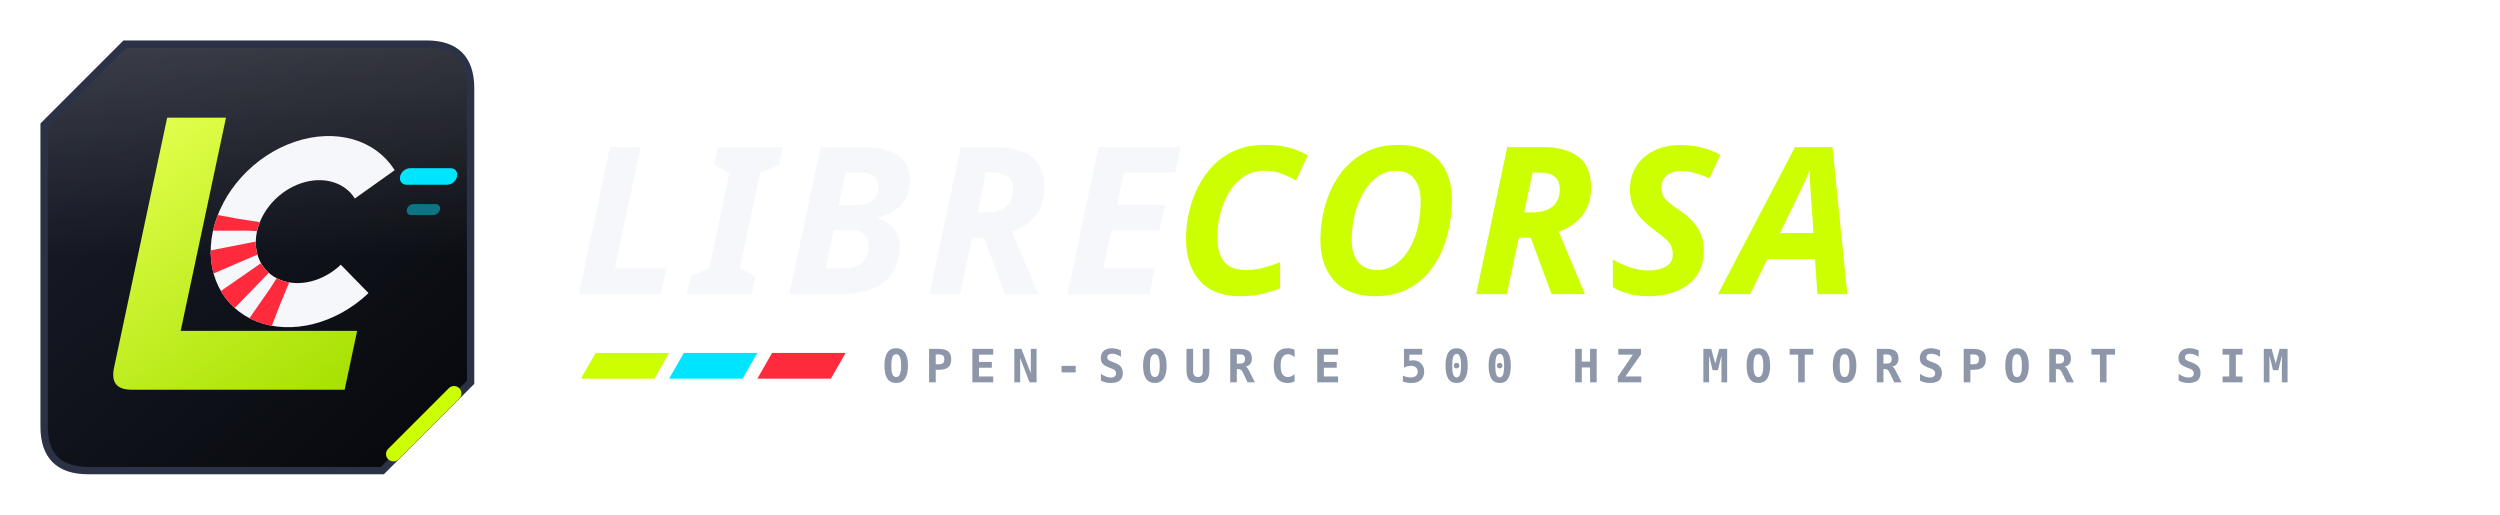
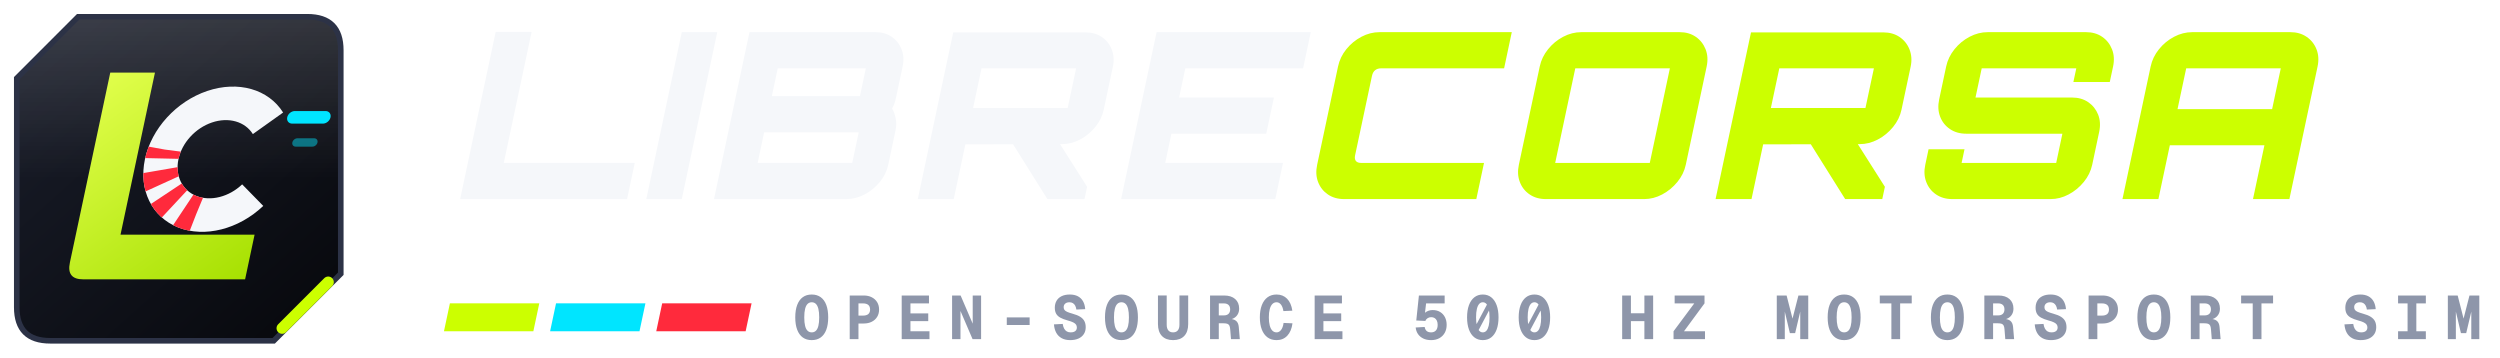
- <svg xmlns="http://www.w3.org/2000/svg" viewBox="0 0 680 140" fill="none">
+ <svg xmlns="http://www.w3.org/2000/svg" viewBox="0 0 895 128" width="895" height="128" fill="none">
  <defs>
-     <linearGradient id="lcb" x1="12" y1="6" x2="116" y2="122" gradientUnits="userSpaceOnUse">
+     <linearGradient id="lcondark-badge" x1="12" y1="6" x2="116" y2="122" gradientUnits="userSpaceOnUse">
      <stop offset="0" stop-color="#1A1E2B" />
      <stop offset="1" stop-color="#07080C" />
    </linearGradient>
-     <linearGradient id="lcv" x1="30" y1="24" x2="96" y2="102" gradientUnits="userSpaceOnUse">
+     <linearGradient id="lcondark-volt" x1="30" y1="24" x2="96" y2="102" gradientUnits="userSpaceOnUse">
      <stop offset="0" stop-color="#E2FF4D" />
      <stop offset="1" stop-color="#A6E000" />
    </linearGradient>
-     <linearGradient id="lcs" x1="0" y1="0" x2="0" y2="128" gradientUnits="userSpaceOnUse">
+     <linearGradient id="lcondark-sheen" x1="0" y1="0" x2="0" y2="128" gradientUnits="userSpaceOnUse">
      <stop offset="0" stop-color="#FFFFFF" stop-opacity="0.16" />
      <stop offset="0.5" stop-color="#FFFFFF" stop-opacity="0" />
    </linearGradient>
  </defs>
-   <g transform="translate(6 6)">
-     <path d="M28 6H110Q122 6 122 18V98L98 122H18Q6 122 6 110V28Z" fill="url(#lcb)" />
-     <path d="M28 6H110Q122 6 122 18V98L98 122H18Q6 122 6 110V28Z" fill="url(#lcs)" />
-     <path d="M28 6H110Q122 6 122 18V98L98 122H18Q6 122 6 110V28Z" stroke="#2C3246" stroke-width="2" />
-     <path d="M101 117.5L117.5 101" stroke="#CCFF00" stroke-width="4" stroke-linecap="round" />
-     <g transform="translate(13 0) skewX(-12)">
-       <path d="M32 26H48V84H96V100H38Q32 100 32 94Z" fill="url(#lcv)" />
-       <path d="M92.32 44.14A20 20 0 1 0 92.32 69.86" stroke="#F5F7FA" stroke-width="12" />
-       <path d="M73.53 76.7A20 20 0 0 1 57.3 53.53" stroke="#FF2A3C" stroke-width="12" stroke-dasharray="5.2 4.2" />
-       <path d="M101 42H112" stroke="#00E5FF" stroke-width="4.5" stroke-linecap="round" />
-       <path d="M104 51H110" stroke="#00E5FF" stroke-opacity="0.45" stroke-width="3" stroke-linecap="round" />
-     </g>
+   <path d="M28 6H110Q122 6 122 18V98L98 122H18Q6 122 6 110V28Z" fill="url(#lcondark-badge)" />
+   <path d="M28 6H110Q122 6 122 18V98L98 122H18Q6 122 6 110V28Z" fill="url(#lcondark-sheen)" />
+   <path d="M28 6H110Q122 6 122 18V98L98 122H18Q6 122 6 110V28Z" stroke="#2C3246" stroke-width="2" />
+   <path d="M101 117.5L117.5 101" stroke="#CCFF00" stroke-width="4" stroke-linecap="round" />
+   <g transform="translate(13 0) skewX(-12)">
+     <path d="M32 26H48V84H96V100H38Q32 100 32 94Z" fill="url(#lcondark-volt)" />
+     <path d="M92.32 44.14A20 20 0 1 0 92.32 69.86" stroke="#F5F7FA" stroke-width="12" />
+     <path d="M73.53 76.7A20 20 0 0 1 57.3 53.53" stroke="#FF2A3C" stroke-width="12" stroke-dasharray="5.2 4.2" />
+     <path d="M101 42H112" stroke="#00E5FF" stroke-width="4.5" stroke-linecap="round" />
+     <path d="M104 51H110" stroke="#00E5FF" stroke-width="3" stroke-opacity="0.45" stroke-linecap="round" />
  </g>
-   <g transform="translate(156 0)">
-     <text x="0" y="80" fill="#F5F7FA" font-family="'Orbitron', 'Titillium Web', sans-serif" font-weight="900" font-style="italic" font-size="56" letter-spacing="3.4">LIBRE<tspan fill="#CCFF00">CORSA</tspan>
-     </text>
-     <polygon points="6,96 26,96 22,103 2,103" fill="#CCFF00" />
-     <polygon points="30,96 50,96 46,103 26,103" fill="#00E5FF" />
-     <polygon points="54,96 74,96 70,103 50,103" fill="#FF2A3C" />
-     <text x="84" y="104" fill="#8E96AA" font-family="'JetBrains Mono', 'Titillium Web', monospace" font-weight="700" font-size="12.5" letter-spacing="4.2">OPEN-SOURCE 500 HZ MOTORSPORT SIM</text>
+   <g transform="translate(160 -2.1) scale(0.083)">
+     <path d="M57 884 210.3 163H365.3L245.2 728H810.2L777 884ZM860 884 1013 164H1166L1013 884ZM1152 884 1305 164H1849Q1889.2 164 1918.4 184Q1947.5 204 1960.9 237.8Q1974.2 271.5 1965.6 312L1936.9 447Q1934.1 460 1930.2 471.5Q1926.2 483 1920.1 493Q1931.1 512 1935.8 537Q1940.4 562 1935.1 587L1903.5 736Q1894.8 776.5 1867.2 810.2Q1839.5 844 1801.5 864Q1763.5 884 1723 884H1152ZM1340.2 728H1748.2Q1748.2 728 1748.2 728Q1748.2 728 1748.2 728L1776.2 596Q1776.2 596 1776.2 596Q1776.2 596 1776.2 596H1368.2Q1368.2 596 1368.2 596Q1368.2 596 1368.2 596L1340.2 728Q1340.2 728 1340.2 728Q1340.2 728 1340.2 728ZM1401.4 440H1781.4Q1781.4 440 1781.4 440Q1781.4 440 1781.4 440L1806.9 320Q1806.9 320 1806.9 320Q1806.9 320 1806.9 320H1426.9Q1426.9 320 1426.9 320Q1426.9 320 1426.9 320L1401.4 440Q1401.4 440 1401.4 440Q1401.4 440 1401.4 440ZM2590 884 2433.9 635H2636.9L2761.3 831L2750 884ZM2031 884 2183.8 165H2754.8Q2795.3 165 2824.8 185Q2854.3 205 2867.6 239Q2880.9 273 2872.4 313L2832.8 499Q2824.3 539 2796.6 573Q2768.9 607 2730.9 627Q2692.9 647 2652.4 647L2236.2 648L2186 884ZM2269.5 491H2677.5Q2677.5 491 2677.5 491Q2677.5 491 2677.5 491L2713.9 320Q2713.9 320 2713.9 320Q2713.9 320 2713.9 320H2305.9Q2305.9 320 2305.9 320Q2305.9 320 2305.9 320L2269.5 491Q2269.5 491 2269.5 491Q2269.5 491 2269.5 491ZM2908 884 3061 164H3726L3692.9 320H3184.9L3158.1 446H3567.1L3533.9 602H3124.9L3098.2 728H3606.2L3573 884Z" fill="#F5F7FA" />
+     <path d="M3870 884Q3829 884 3799.8 864Q3770.5 844 3757.6 810.5Q3744.7 777 3753.5 736L3843.6 312Q3852.3 271 3879.4 237.5Q3906.5 204 3944.3 184Q3982 164 4023 164H4593L4559.9 320H4029.9Q4013.9 320 4003.7 328Q3993.5 336 3989.9 353L3917.2 695Q3913.8 711 3920.5 719.5Q3927.2 728 3943.2 728H4473.2L4440 884ZM4740 884Q4699.5 884 4670 864Q4640.5 844 4627.7 810.2Q4614.8 776.5 4623.5 736L4713.6 312Q4722.2 271.5 4749.4 237.8Q4776.5 204 4814.5 184Q4852.5 164 4893 164H5317Q5357.2 164 5386.4 184Q5415.5 204 5428.9 237.8Q5442.2 271.5 5433.6 312L5343.5 736Q5334.8 776.5 5307.2 810.2Q5279.5 844 5241.8 864Q5204.1 884 5164 884ZM4780.2 728H5188.2Q5188.2 728 5188.2 728Q5188.2 728 5188.2 728L5274.9 320Q5274.9 320 5274.9 320Q5274.9 320 5274.9 320H4866.9Q4866.9 320 4866.9 320Q4866.9 320 4866.9 320L4780.2 728Q4780.2 728 4780.2 728Q4780.2 728 4780.2 728ZM6031 884 5874.9 635H6077.9L6202.3 831L6191 884ZM5472 884 5624.8 165H6195.8Q6236.3 165 6265.8 185Q6295.3 205 6308.6 239Q6321.9 273 6313.4 313L6273.8 499Q6265.3 539 6237.6 573Q6209.9 607 6171.9 627Q6133.9 647 6093.4 647L5677.2 648L5627 884ZM5710.5 491H6118.5Q6118.5 491 6118.5 491Q6118.5 491 6118.5 491L6154.9 320Q6154.9 320 6154.9 320Q6154.9 320 6154.9 320H5746.9Q5746.9 320 5746.9 320Q5746.9 320 5746.9 320L5710.5 491Q5710.5 491 5710.5 491Q5710.5 491 5710.5 491ZM6493 884Q6452.5 884 6423 864Q6393.5 844 6380.7 810.2Q6367.8 776.5 6376.5 736L6390.7 669H6545.7L6533.2 728Q6533.2 728 6533.2 728Q6533.2 728 6533.2 728H6941.2Q6941.2 728 6941.2 728Q6941.2 728 6941.2 728L6967.9 602Q6967.9 602 6967.9 602Q6967.9 602 6967.9 602H6552.9Q6512.4 602 6482.9 582Q6453.4 562 6440.6 528.5Q6427.7 495 6436.4 454L6466.6 312Q6475.2 271.5 6502.4 237.8Q6529.5 204 6567.5 184Q6605.5 164 6646 164H7070Q7110.2 164 7139.4 184Q7168.5 204 7181.9 237.8Q7195.2 271.5 7186.6 312L7172.3 379H7015.3L7027.9 320Q7027.9 320 7027.9 320Q7027.9 320 7027.9 320H6619.9Q6619.9 320 6619.9 320Q6619.9 320 6619.9 320L6593.1 446Q6593.1 446 6593.1 446Q6593.1 446 6593.1 446H7010.1Q7050.2 446 7079.4 466Q7108.6 486 7122 519.5Q7135.3 553 7126.6 594L7096.5 736Q7087.8 776.5 7060.2 810.2Q7032.5 844 6994.8 864Q6957.1 884 6917 884ZM7227 884 7348.6 312Q7357.2 271.5 7384.4 237.8Q7411.5 204 7449.5 184Q7487.5 164 7528 164H7951Q7991.5 164 8021 184Q8050.5 204 8063.9 237.8Q8077.2 271.5 8068.6 312L7947 884H7790L7839.3 652H7431.3L7382 884H7227ZM7464.5 496H7872.5L7909.9 320Q7909.9 320 7909.9 320Q7909.9 320 7909.9 320H7501.9Q7501.9 320 7501.9 320Q7501.9 320 7501.9 320L7464.5 496Z" fill="#CCFF00" />
  </g>
+   <polygon points="161.063,108.6 193.063,108.6 190.937,118.6 158.937,118.6" fill="#CCFF00" />
+   <polygon points="199.063,108.6 231.063,108.6 228.937,118.6 196.937,118.6" fill="#00E5FF" />
+   <polygon points="237.063,108.6 269.063,108.6 266.937,118.6 234.937,118.6" fill="#FF2A3C" />
+   <path transform="translate(284 102.6) scale(0.022)" d="M300 871Q214.2 871 154.5 828Q94.8 785 63.4 702.3Q32 619.6 32 501Q32 381.6 63.4 298.6Q94.8 215.6 154.5 172.3Q214.2 129 300 129Q385.8 129 445.8 172.3Q505.8 215.6 536.9 298.6Q568 381.6 568 501Q568 619.6 536.9 702.3Q505.8 785 445.8 828Q385.8 871 300 871ZM300 745Q340 745 367.1 719.4Q394.2 693.8 407.9 639.7Q421.6 585.6 421.6 501Q421.6 416.4 407.9 361.8Q394.2 307.2 367.1 281.1Q340 255 300 255Q260.6 255 233.2 281.1Q205.8 307.2 192.1 361.8Q178.4 416.4 178.4 501Q178.4 585.6 192.1 639.7Q205.8 693.8 233.2 719.4Q260.6 745 300 745ZM918 855V145H1147.2Q1220.6 145 1276.8 173.7Q1333 202.4 1364.5 253.6Q1396 304.8 1396 373.4Q1396 442 1364.5 492.9Q1333 543.8 1276.8 572.2Q1220.6 600.6 1147.2 600.6H1060.4V855ZM1060.4 472.2H1132.4Q1191.8 472.2 1220.7 447Q1249.6 421.8 1249.6 373.4Q1249.6 324 1220.7 298.7Q1191.8 273.4 1132.4 273.4H1060.4ZM1764 855V145H2208V273.4H1906.4V436.4H2196V561.6H1906.4V726.6H2216V855ZM2584 855V145H2722.8L2942.4 656.6L2919.6 661.4V145H3056V855H2917.2L2697.6 343.4L2720.4 338.2V855ZM3474 624.6V501.8H3846V624.6ZM4505.6 871Q4425.2 871 4368.1 840Q4311 809 4279.3 751.8Q4247.6 694.6 4241.6 614.8L4384.4 607.6Q4390.8 653.4 4407.7 684.1Q4424.6 714.8 4451 729.9Q4477.4 745 4513 745Q4545 745 4567.6 736.1Q4590.2 727.2 4602.3 709.6Q4614.4 692 4614.4 666.6Q4614.4 639.2 4601.3 619.2Q4588.2 599.2 4555.6 582.8Q4523 566.4 4464 550.6Q4393 531.4 4346.6 506.2Q4300.2 481 4277.9 442.1Q4255.6 403.2 4255.6 344.2Q4255.6 278.8 4284.1 230.3Q4312.6 181.8 4367.4 155.4Q4422.2 129 4500 129Q4576 129 4629.8 157Q4683.6 185 4714.1 238.1Q4744.6 291.2 4750.2 367L4606.2 373.6Q4601.4 336.6 4587.2 310Q4573 283.4 4549.6 269.2Q4526.2 255 4493.8 255Q4450.6 255 4425.1 276.6Q4399.6 298.2 4399.6 335.4Q4399.6 361.2 4412.3 379.1Q4425 397 4456.3 411.1Q4487.6 425.2 4543.2 440.6Q4623.6 462.2 4670.6 492.5Q4717.6 522.8 4738 564.1Q4758.4 605.4 4758.4 661.4Q4758.4 725.2 4728 772.3Q4697.6 819.4 4641.1 845.2Q4584.6 871 4505.6 871ZM5340 871Q5254.2 871 5194.5 828Q5134.8 785 5103.4 702.3Q5072 619.6 5072 501Q5072 381.6 5103.4 298.6Q5134.8 215.6 5194.5 172.3Q5254.2 129 5340 129Q5425.8 129 5485.8 172.3Q5545.8 215.6 5576.9 298.6Q5608 381.6 5608 501Q5608 619.6 5576.9 702.3Q5545.8 785 5485.8 828Q5425.8 871 5340 871ZM5340 745Q5380 745 5407.1 719.4Q5434.2 693.8 5447.9 639.7Q5461.6 585.6 5461.6 501Q5461.6 416.4 5447.9 361.8Q5434.2 307.2 5407.1 281.1Q5380 255 5340 255Q5300.6 255 5273.2 281.1Q5245.8 307.2 5232.1 361.8Q5218.4 416.4 5218.4 501Q5218.4 585.6 5232.1 639.7Q5245.8 693.8 5273.2 719.4Q5300.6 745 5340 745ZM6180 871Q6063.2 871 5998.6 803.6Q5934 736.2 5934 609.4V144.4H6076.4V621.4Q6076.4 680.6 6103 712.8Q6129.6 745 6180 745Q6230.4 745 6257 712.8Q6283.6 680.6 6283.6 621.4V144.4H6426V609.4Q6426 736.2 6361.4 803.6Q6296.8 871 6180 871ZM6781.6 855V145H7010.8Q7125.8 145 7190.5 202.4Q7255.2 259.8 7255.2 358.2Q7255.2 410.6 7233.1 449.7Q7211 488.8 7173.2 511.1Q7135.4 533.4 7089.6 537L7085.6 523.8Q7165 525.4 7204.1 556.6Q7243.2 587.8 7249.2 657L7266 855H7122.4L7109.6 695Q7106.6 654.8 7095.6 633.7Q7084.6 612.6 7062 604.9Q7039.4 597.2 7001.2 597.2H6924V855ZM6924 468.8H7006Q7056 468.8 7082.4 443.1Q7108.8 417.4 7108.8 370.8Q7108.8 323.8 7082.4 298.6Q7056 273.4 7006 273.4H6924ZM7864.4 871Q7777.6 871 7716.8 826.3Q7656 781.6 7624 698.6Q7592 615.6 7592 501Q7592 386 7624 302.7Q7656 219.4 7716.8 174.2Q7777.6 129 7864.4 129Q7968 129 8035.2 197.4Q8102.4 265.8 8120.8 392L7975.4 398.6Q7964.4 328.8 7935.2 291.9Q7906 255 7864.4 255Q7823.6 255 7795.6 283.7Q7767.6 312.4 7753 367.3Q7738.4 422.2 7738.4 501Q7738.4 578.8 7753 633.5Q7767.6 688.2 7795.6 716.6Q7823.6 745 7864.4 745Q7906.6 745 7937.3 705.6Q7968 666.2 7978.2 591.4L8123.2 597.6Q8106 727.8 8038.4 799.4Q7970.8 871 7864.4 871ZM8484 855V145H8928V273.4H8626.4V436.4H8916V561.6H8626.4V726.6H8936V855ZM10379.2 871Q10304.2 871 10249.7 843.9Q10195.2 816.8 10164.1 770.3Q10133 723.8 10128 665.4L10274.4 657Q10281.2 700.8 10307.2 722.9Q10333.2 745 10379.2 745Q10428.4 745 10457 713.9Q10485.6 682.8 10485.6 622.2Q10485.6 582.4 10472.4 554.3Q10459.2 526.2 10435.6 511.8Q10412 497.4 10380 497.4Q10347 497.4 10321.1 514.6Q10295.2 531.8 10284.8 559L10137.6 551.8L10180.4 145H10599.2V273.4H10297.2L10272.4 485.6L10242 471.4Q10258.6 442.8 10283.1 422.8Q10307.6 402.8 10338.5 392.3Q10369.4 381.8 10404 381.8Q10474.4 381.8 10525.6 413Q10576.8 444.2 10604.4 498.6Q10632 553 10632 622.8Q10632 696.2 10600.7 752.3Q10569.4 808.4 10512.5 839.7Q10455.6 871 10379.2 871ZM11050.8 739.8 11309.2 252.6 11389.2 260.2 11130.8 747.4ZM11220 871Q11140 871 11082.6 826.3Q11025.2 781.6 10994.6 698.6Q10964 615.6 10964 501Q10964 386 10994.6 302.7Q11025.2 219.4 11082.6 174.2Q11140 129 11220 129Q11300.4 129 11357.6 174.2Q11414.8 219.4 11445.4 302.7Q11476 386 11476 501Q11476 615.6 11445.4 698.6Q11414.8 781.6 11357.6 826.3Q11300.4 871 11220 871ZM11220 745Q11255 745 11279.1 718.1Q11303.2 691.2 11316.4 636.6Q11329.6 582 11329.6 501Q11329.6 418.6 11316.4 364Q11303.2 309.4 11279.1 282.2Q11255 255 11220 255Q11186 255 11161.4 282.2Q11136.8 309.4 11123.6 364Q11110.4 418.6 11110.4 501Q11110.4 582 11123.6 636.6Q11136.8 691.2 11161.4 718.1Q11186 745 11220 745ZM11890.8 739.8 12149.2 252.6 12229.2 260.2 11970.8 747.4ZM12060 871Q11980 871 11922.6 826.3Q11865.2 781.6 11834.6 698.6Q11804 615.6 11804 501Q11804 386 11834.6 302.7Q11865.2 219.4 11922.6 174.2Q11980 129 12060 129Q12140.4 129 12197.6 174.2Q12254.8 219.4 12285.4 302.7Q12316 386 12316 501Q12316 615.6 12285.4 698.6Q12254.8 781.6 12197.6 826.3Q12140.4 871 12060 871ZM12060 745Q12095 745 12119.1 718.1Q12143.2 691.2 12156.4 636.6Q12169.6 582 12169.6 501Q12169.6 418.6 12156.4 364Q12143.2 309.4 12119.1 282.2Q12095 255 12060 255Q12026 255 12001.4 282.2Q11976.8 309.4 11963.6 364Q11950.4 418.6 11950.4 501Q11950.4 582 11963.6 636.6Q11976.8 691.2 12001.4 718.1Q12026 745 12060 745ZM13488 855V145H13630.4V481.6L13577.4 433.8H13902.6L13849.6 481.6V145H13992V855H13849.6V514.4L13902.6 562.2H13577.4L13630.4 514.4V855ZM14324 855V727L14661.2 273.4H14342V145H14828V273L14494.4 726.6H14836V855ZM16217.2 757 16116.8 333 16134.4 329.4V855H16004V145H16164L16278.8 594.6H16241.2L16356 145H16516V855H16385.6V329.4L16403.2 333L16302.8 757ZM17100 871Q17014.2 871 16954.5 828Q16894.8 785 16863.4 702.3Q16832 619.6 16832 501Q16832 381.6 16863.4 298.6Q16894.8 215.6 16954.5 172.3Q17014.2 129 17100 129Q17185.8 129 17245.8 172.3Q17305.8 215.6 17336.9 298.6Q17368 381.6 17368 501Q17368 619.6 17336.9 702.3Q17305.8 785 17245.8 828Q17185.8 871 17100 871ZM17100 745Q17140 745 17167.1 719.4Q17194.2 693.8 17207.9 639.7Q17221.6 585.6 17221.6 501Q17221.6 416.4 17207.9 361.8Q17194.2 307.2 17167.1 281.1Q17140 255 17100 255Q17060.6 255 17033.2 281.1Q17005.8 307.2 16992.1 361.8Q16978.4 416.4 16978.4 501Q16978.4 585.6 16992.1 639.7Q17005.8 693.8 17033.2 719.4Q17060.6 745 17100 745ZM17868.8 855V273.4H17680V145H18200V273.4H18011.2V855ZM18780 871Q18694.2 871 18634.5 828Q18574.8 785 18543.4 702.3Q18512 619.6 18512 501Q18512 381.6 18543.4 298.6Q18574.8 215.6 18634.5 172.3Q18694.2 129 18780 129Q18865.8 129 18925.8 172.3Q18985.8 215.6 19016.9 298.6Q19048 381.6 19048 501Q19048 619.6 19016.9 702.3Q18985.8 785 18925.8 828Q18865.8 871 18780 871ZM18780 745Q18820 745 18847.1 719.4Q18874.2 693.8 18887.9 639.7Q18901.6 585.6 18901.6 501Q18901.6 416.4 18887.9 361.8Q18874.2 307.2 18847.1 281.1Q18820 255 18780 255Q18740.6 255 18713.2 281.1Q18685.8 307.2 18672.1 361.8Q18658.4 416.4 18658.4 501Q18658.4 585.6 18672.1 639.7Q18685.8 693.8 18713.2 719.4Q18740.6 745 18780 745ZM19381.6 855V145H19610.8Q19725.8 145 19790.5 202.4Q19855.2 259.8 19855.2 358.2Q19855.2 410.6 19833.1 449.7Q19811 488.8 19773.2 511.1Q19735.4 533.4 19689.6 537L19685.6 523.8Q19765 525.4 19804.1 556.6Q19843.2 587.8 19849.2 657L19866 855H19722.4L19709.6 695Q19706.6 654.8 19695.6 633.7Q19684.6 612.6 19662 604.9Q19639.4 597.2 19601.2 597.2H19524V855ZM19524 468.8H19606Q19656 468.8 19682.4 443.1Q19708.8 417.4 19708.8 370.8Q19708.8 323.8 19682.4 298.6Q19656 273.4 19606 273.4H19524ZM20465.6 871Q20385.2 871 20328.1 840Q20271 809 20239.3 751.8Q20207.6 694.6 20201.6 614.8L20344.4 607.6Q20350.8 653.4 20367.7 684.1Q20384.6 714.8 20411 729.9Q20437.4 745 20473 745Q20505 745 20527.6 736.1Q20550.2 727.2 20562.3 709.6Q20574.4 692 20574.4 666.6Q20574.4 639.2 20561.3 619.2Q20548.2 599.2 20515.6 582.8Q20483 566.4 20424 550.6Q20353 531.4 20306.6 506.2Q20260.2 481 20237.9 442.1Q20215.6 403.2 20215.6 344.2Q20215.6 278.8 20244.1 230.3Q20272.6 181.8 20327.4 155.4Q20382.2 129 20460 129Q20536 129 20589.8 157Q20643.6 185 20674.1 238.1Q20704.6 291.2 20710.2 367L20566.2 373.6Q20561.4 336.6 20547.2 310Q20533 283.4 20509.6 269.2Q20486.2 255 20453.8 255Q20410.6 255 20385.1 276.6Q20359.6 298.2 20359.6 335.4Q20359.6 361.2 20372.3 379.1Q20385 397 20416.3 411.1Q20447.6 425.2 20503.2 440.6Q20583.6 462.2 20630.6 492.5Q20677.6 522.8 20698 564.1Q20718.4 605.4 20718.4 661.4Q20718.4 725.2 20688 772.3Q20657.6 819.4 20601.1 845.2Q20544.6 871 20465.6 871ZM21078 855V145H21307.2Q21380.6 145 21436.8 173.7Q21493 202.4 21524.5 253.6Q21556 304.8 21556 373.4Q21556 442 21524.5 492.9Q21493 543.8 21436.8 572.2Q21380.6 600.6 21307.2 600.6H21220.4V855ZM21220.4 472.2H21292.4Q21351.8 472.2 21380.7 447Q21409.6 421.8 21409.6 373.4Q21409.6 324 21380.7 298.7Q21351.8 273.4 21292.4 273.4H21220.4ZM22140 871Q22054.2 871 21994.5 828Q21934.8 785 21903.4 702.3Q21872 619.6 21872 501Q21872 381.6 21903.4 298.6Q21934.8 215.6 21994.5 172.3Q22054.2 129 22140 129Q22225.8 129 22285.8 172.3Q22345.8 215.6 22376.9 298.6Q22408 381.6 22408 501Q22408 619.6 22376.9 702.3Q22345.8 785 22285.8 828Q22225.8 871 22140 871ZM22140 745Q22180 745 22207.1 719.4Q22234.2 693.8 22247.9 639.7Q22261.6 585.6 22261.6 501Q22261.6 416.4 22247.9 361.8Q22234.2 307.2 22207.1 281.1Q22180 255 22140 255Q22100.6 255 22073.2 281.1Q22045.8 307.2 22032.1 361.8Q22018.4 416.4 22018.4 501Q22018.4 585.6 22032.1 639.7Q22045.8 693.8 22073.2 719.4Q22100.6 745 22140 745ZM22741.6 855V145H22970.8Q23085.8 145 23150.5 202.4Q23215.2 259.8 23215.2 358.2Q23215.2 410.6 23193.1 449.7Q23171 488.8 23133.2 511.1Q23095.4 533.4 23049.6 537L23045.6 523.8Q23125 525.4 23164.1 556.6Q23203.2 587.8 23209.2 657L23226 855H23082.4L23069.6 695Q23066.6 654.8 23055.6 633.7Q23044.6 612.6 23022 604.9Q22999.4 597.2 22961.2 597.2H22884V855ZM22884 468.8H22966Q23016 468.8 23042.4 443.1Q23068.8 417.4 23068.8 370.8Q23068.8 323.8 23042.4 298.6Q23016 273.4 22966 273.4H22884ZM23748.8 855V273.4H23560V145H24080V273.4H23891.2V855ZM25505.6 871Q25425.2 871 25368.1 840Q25311 809 25279.3 751.8Q25247.6 694.6 25241.6 614.8L25384.4 607.6Q25390.8 653.4 25407.7 684.1Q25424.6 714.8 25451 729.9Q25477.4 745 25513 745Q25545 745 25567.6 736.1Q25590.2 727.2 25602.3 709.6Q25614.4 692 25614.4 666.6Q25614.4 639.2 25601.3 619.2Q25588.2 599.2 25555.6 582.8Q25523 566.4 25464 550.6Q25393 531.4 25346.6 506.2Q25300.2 481 25277.9 442.1Q25255.6 403.2 25255.6 344.2Q25255.6 278.8 25284.1 230.3Q25312.6 181.8 25367.4 155.4Q25422.2 129 25500 129Q25576 129 25629.8 157Q25683.6 185 25714.1 238.1Q25744.6 291.2 25750.2 367L25606.2 373.6Q25601.4 336.6 25587.2 310Q25573 283.4 25549.6 269.2Q25526.2 255 25493.8 255Q25450.6 255 25425.1 276.6Q25399.6 298.2 25399.6 335.4Q25399.6 361.2 25412.3 379.1Q25425 397 25456.3 411.1Q25487.6 425.2 25543.2 440.6Q25623.6 462.2 25670.6 492.5Q25717.6 522.8 25738 564.1Q25758.4 605.4 25758.4 661.4Q25758.4 725.2 25728 772.3Q25697.6 819.4 25641.1 845.2Q25584.6 871 25505.6 871ZM26114 855V726.6H26268.8V273.4H26114V145H26566V273.4H26411.2V726.6H26566V855ZM27137.2 757 27036.8 333 27054.4 329.4V855H26924V145H27084L27198.8 594.6H27161.2L27276 145H27436V855H27305.6V329.4L27323.2 333L27222.8 757Z" fill="#8E96AA" />
</svg>
